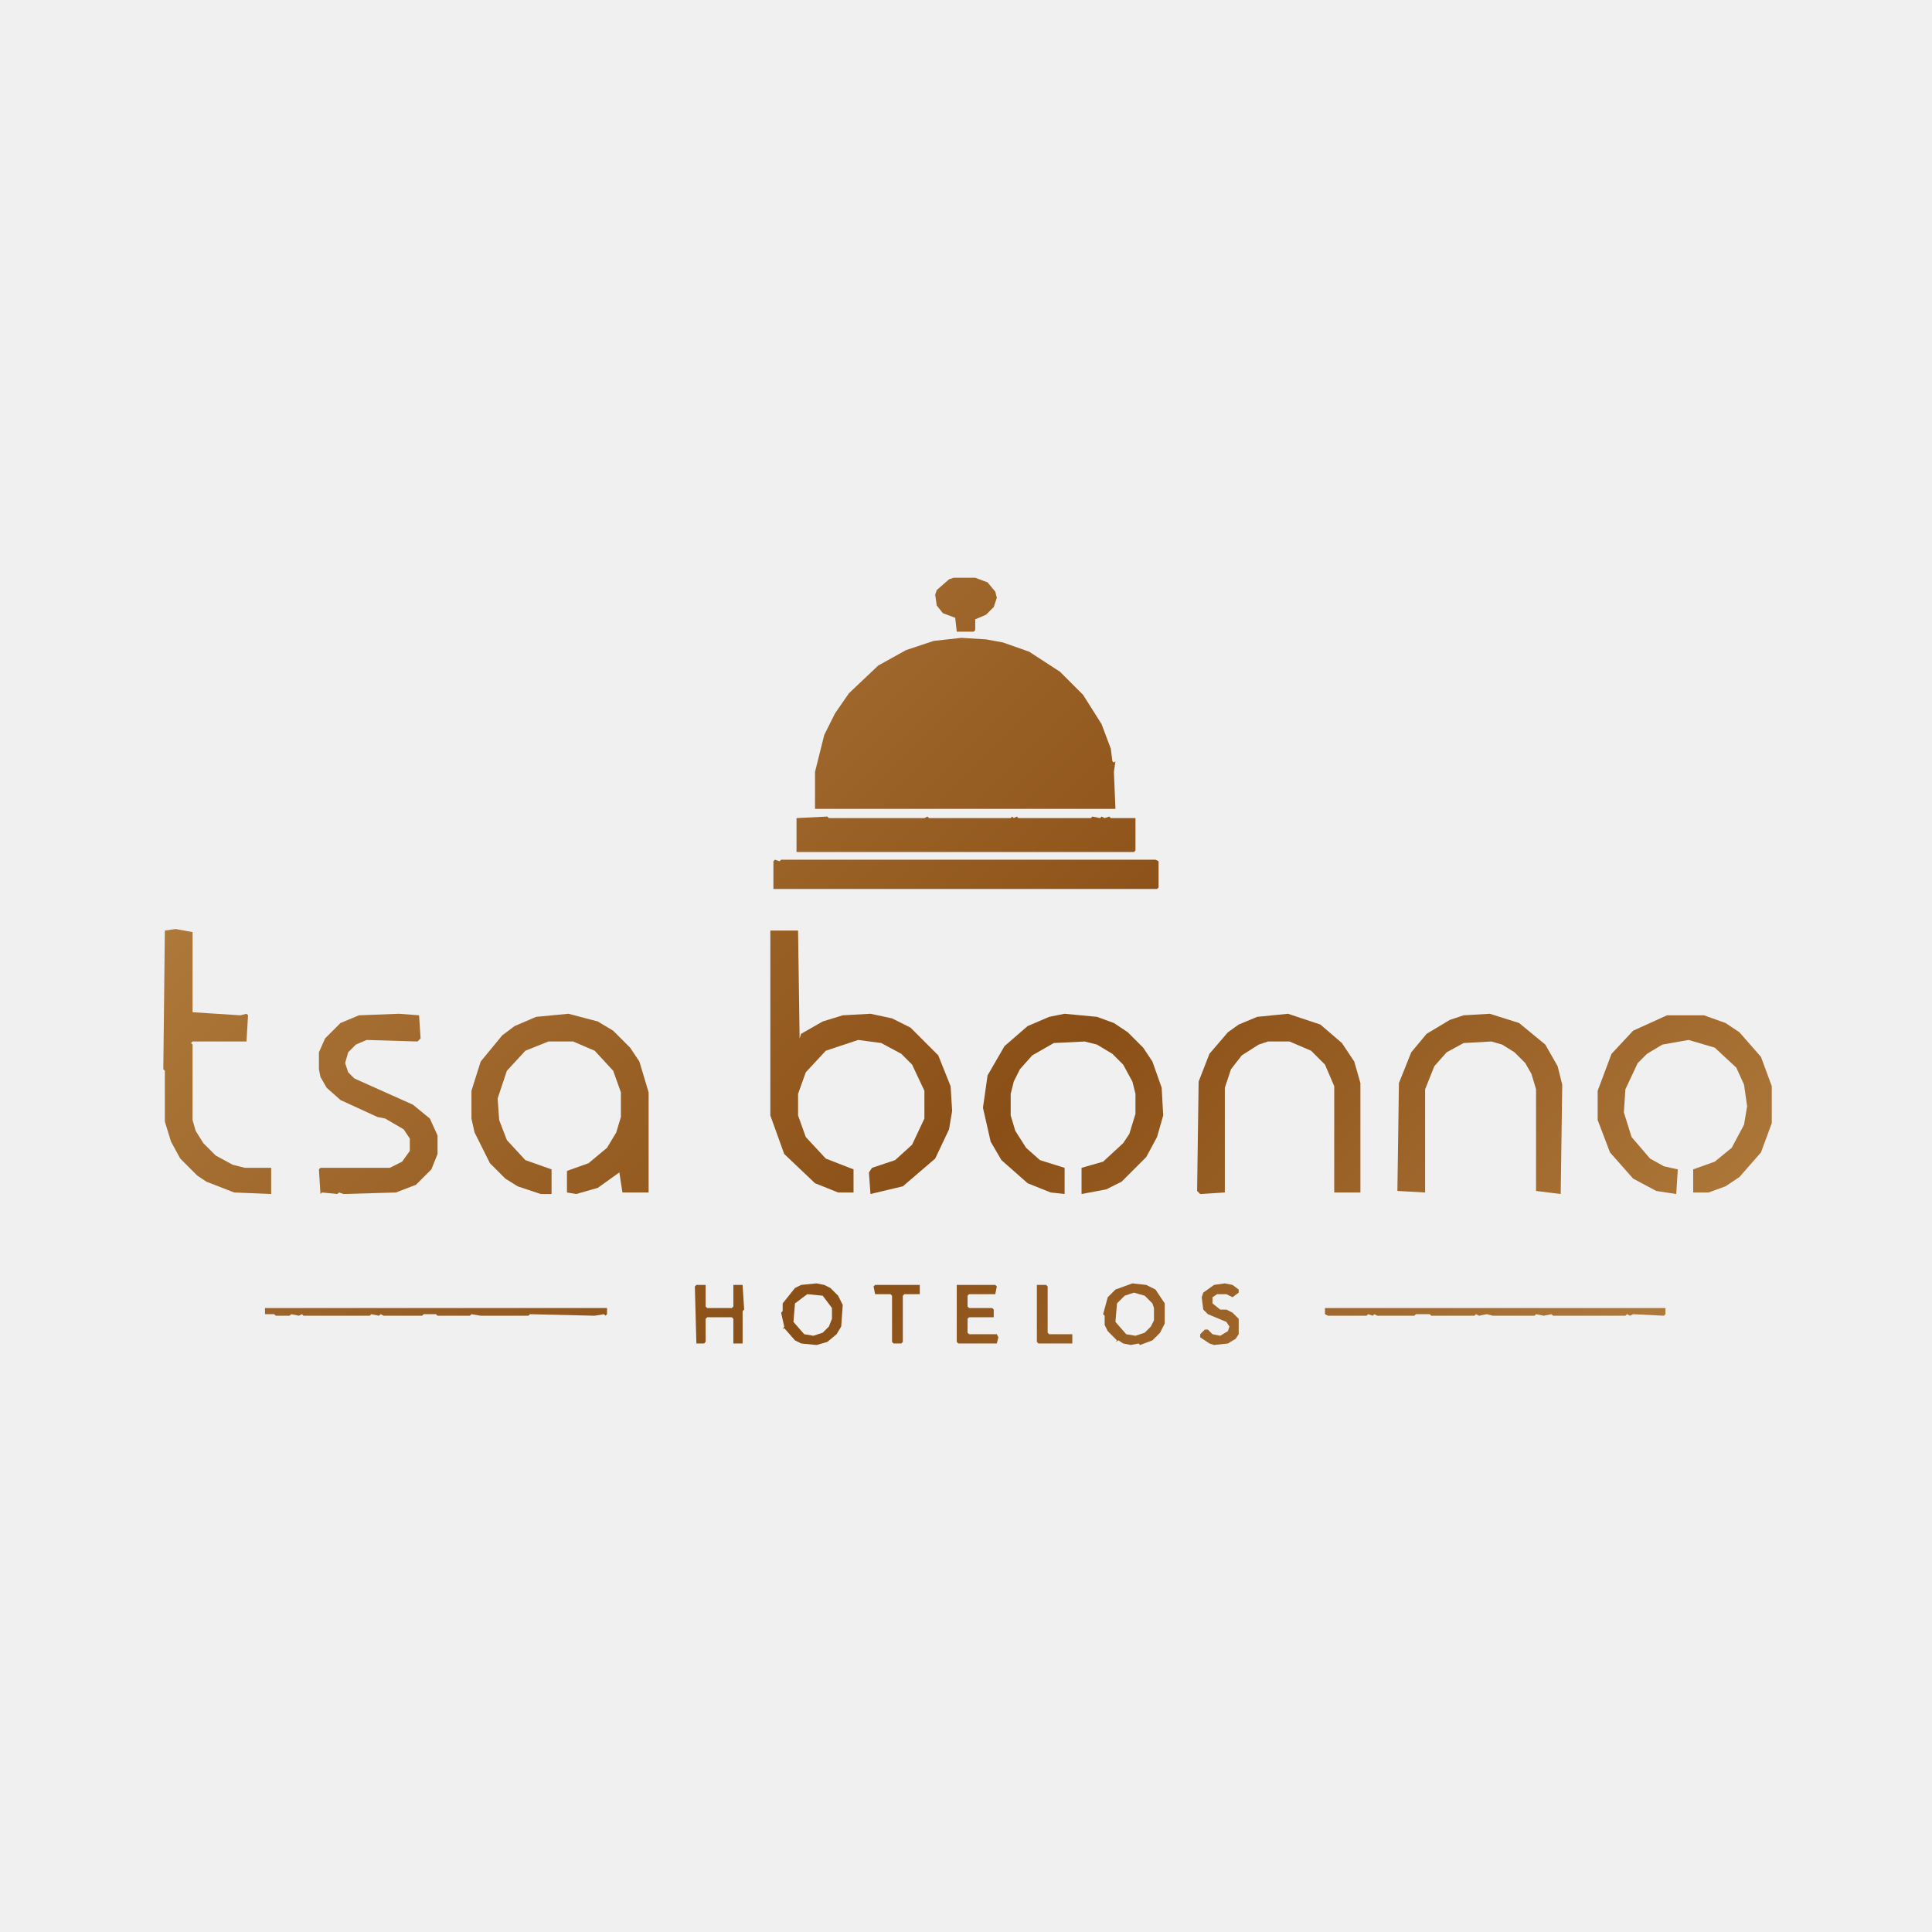
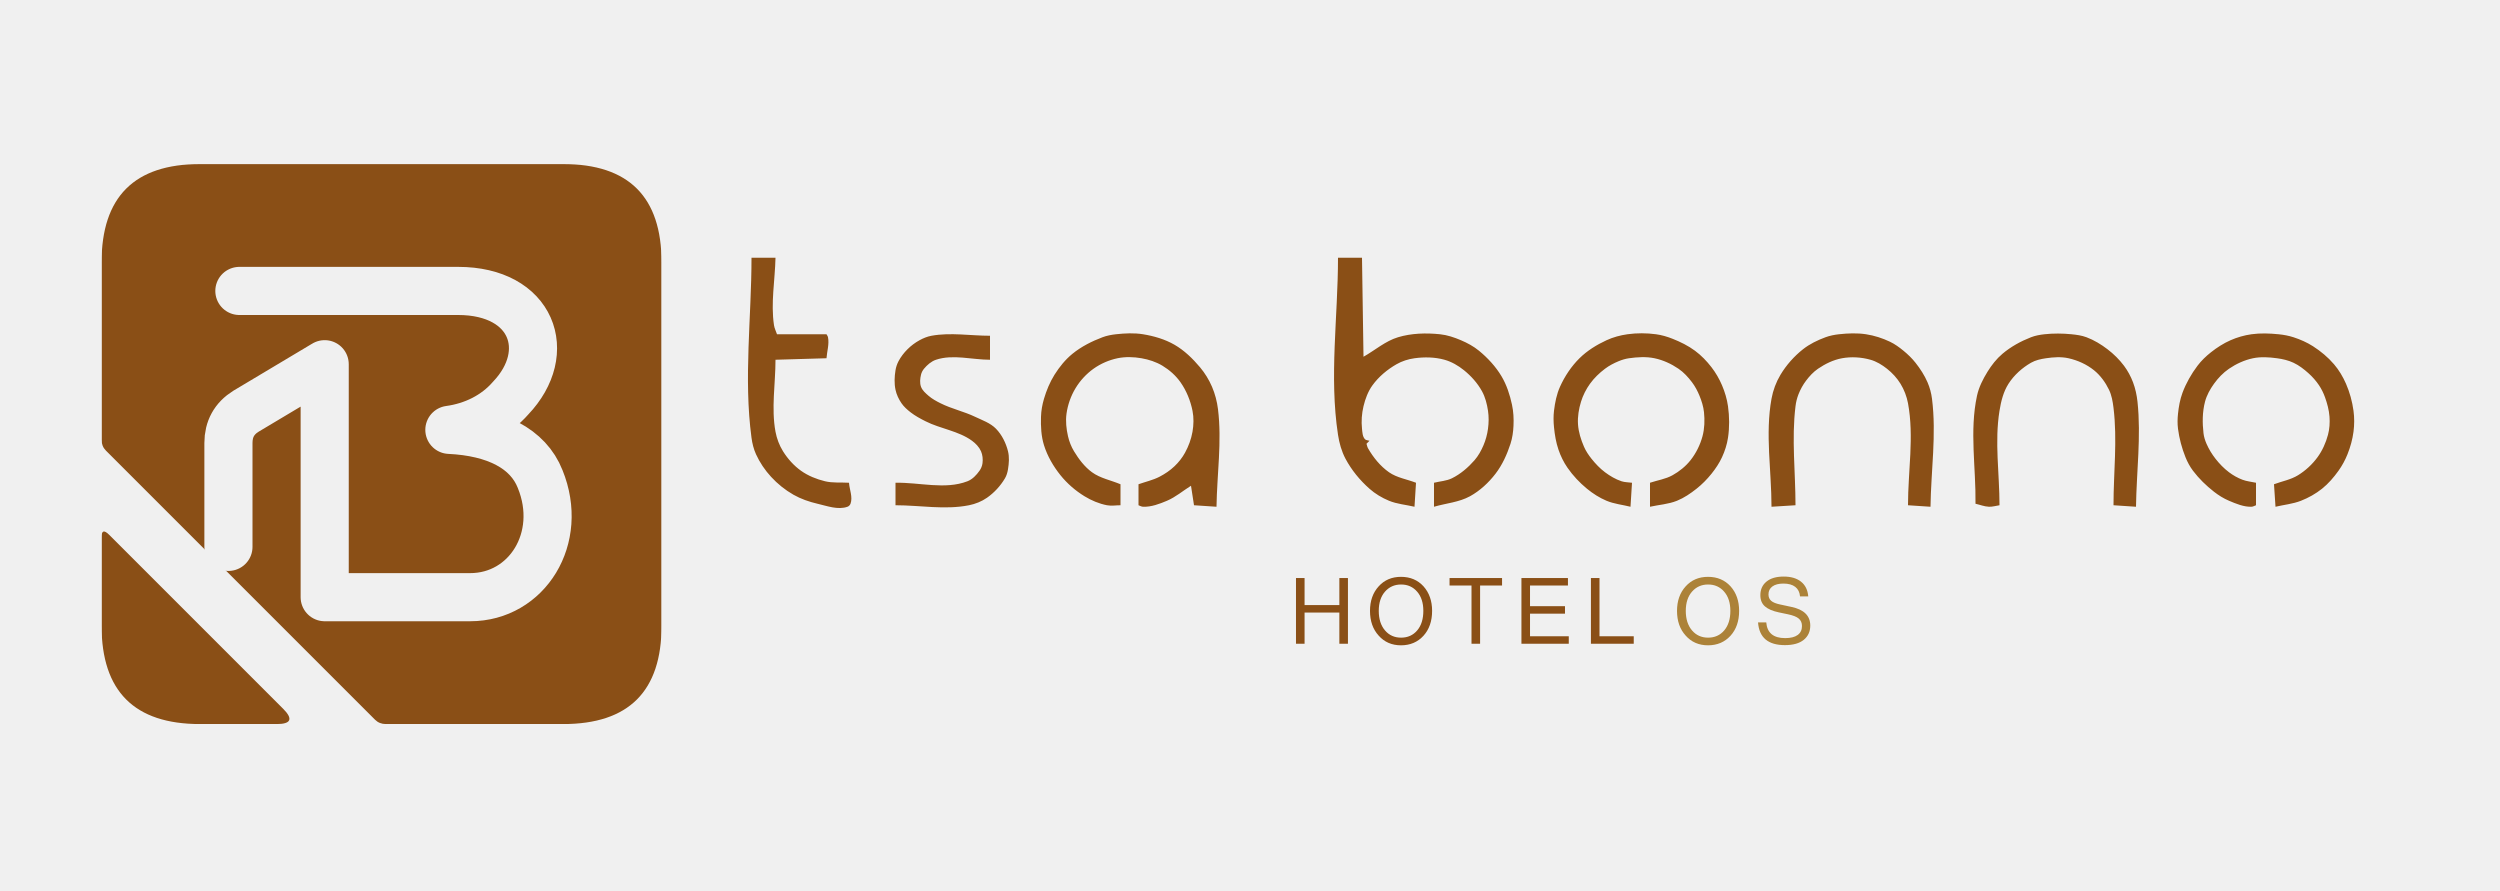
- <svg xmlns="http://www.w3.org/2000/svg" width="1254" height="1254" viewBox="0 0 1254 1254" role="img" aria-label="tsa bonno hotelos logo">
-   <defs>
-     <linearGradient id="brandGradient" x1="0" y1="0" x2="1254" y2="1254" gradientUnits="userSpaceOnUse">
-       <stop offset="0%" stop-color="#D5A461" />
-       <stop offset="55%" stop-color="#8A4F16" />
-       <stop offset="100%" stop-color="#D5A461" />
-     </linearGradient>
-   </defs>
-   <path d="M 860.0 849.0 L 860.0 853.0 L 862.0 854.0 L 887.0 854.0 L 888.0 853.0 L 891.0 854.0 L 892.0 853.0 L 894.0 854.0 L 918.0 854.0 L 919.0 853.0 L 928.0 853.0 L 929.0 854.0 L 957.0 854.0 L 958.0 853.0 L 960.0 854.0 L 965.0 853.0 L 969.0 854.0 L 996.0 854.0 L 997.0 853.0 L 1002.0 854.0 L 1007.0 853.0 L 1008.0 854.0 L 1055.0 854.0 L 1056.0 853.0 L 1058.0 854.0 L 1060.0 853.0 L 1080.0 854.0 L 1081.0 853.0 L 1081.0 849.0 Z M 172.0 849.0 L 172.0 853.0 L 178.0 853.0 L 179.0 854.0 L 188.0 854.0 L 189.0 853.0 L 194.0 854.0 L 196.0 853.0 L 197.0 854.0 L 240.0 854.0 L 241.0 853.0 L 246.0 854.0 L 247.0 853.0 L 249.0 854.0 L 274.0 854.0 L 275.0 853.0 L 283.0 853.0 L 284.0 854.0 L 305.0 854.0 L 306.0 853.0 L 312.0 854.0 L 343.0 854.0 L 344.0 853.0 L 386.0 854.0 L 392.0 853.0 L 393.0 854.0 L 394.0 853.0 L 394.0 849.0 Z M 524.0 840.0 L 534.0 841.0 L 540.0 849.0 L 540.0 856.0 L 538.0 861.0 L 534.0 865.0 L 528.0 867.0 L 522.0 866.0 L 515.0 858.0 L 516.0 846.0 Z M 736.0 839.0 L 743.0 841.0 L 748.0 846.0 L 749.0 849.0 L 749.0 857.0 L 747.0 861.0 L 743.0 865.0 L 737.0 867.0 L 731.0 866.0 L 724.0 858.0 L 725.0 846.0 L 730.0 841.0 Z M 673.0 834.0 L 673.0 871.0 L 674.0 872.0 L 696.0 872.0 L 696.0 866.0 L 681.0 866.0 L 680.0 865.0 L 680.0 835.0 L 679.0 834.0 Z M 621.0 834.0 L 621.0 871.0 L 622.0 872.0 L 647.0 872.0 L 648.0 868.0 L 647.0 866.0 L 629.0 866.0 L 628.0 865.0 L 628.0 856.0 L 629.0 855.0 L 645.0 855.0 L 645.0 850.0 L 644.0 849.0 L 629.0 849.0 L 628.0 848.0 L 628.0 841.0 L 629.0 840.0 L 646.0 840.0 L 647.0 835.0 L 646.0 834.0 Z M 568.0 834.0 L 567.0 835.0 L 568.0 840.0 L 578.0 840.0 L 579.0 841.0 L 579.0 871.0 L 580.0 872.0 L 585.0 872.0 L 586.0 871.0 L 586.0 841.0 L 587.0 840.0 L 597.0 840.0 L 597.0 834.0 Z M 452.0 834.0 L 451.0 835.0 L 452.0 872.0 L 457.0 872.0 L 458.0 871.0 L 458.0 856.0 L 459.0 855.0 L 475.0 855.0 L 476.0 856.0 L 476.0 872.0 L 482.0 872.0 L 482.0 851.0 L 483.0 850.0 L 482.0 834.0 L 476.0 834.0 L 476.0 848.0 L 475.0 849.0 L 459.0 849.0 L 458.0 848.0 L 458.0 834.0 Z M 800.0 834.0 L 795.0 833.0 L 788.0 834.0 L 781.0 839.0 L 780.0 842.0 L 781.0 850.0 L 784.0 853.0 L 796.0 858.0 L 798.0 861.0 L 797.0 864.0 L 792.0 867.0 L 787.0 866.0 L 784.0 863.0 L 782.0 863.0 L 779.0 866.0 L 779.0 868.0 L 785.0 872.0 L 788.0 873.0 L 797.0 872.0 L 802.0 869.0 L 804.0 866.0 L 804.0 856.0 L 800.0 852.0 L 796.0 850.0 L 792.0 850.0 L 787.0 846.0 L 787.0 842.0 L 790.0 840.0 L 796.0 840.0 L 800.0 842.0 L 804.0 839.0 L 804.0 837.0 Z M 735.0 833.0 L 724.0 837.0 L 719.0 842.0 L 716.0 853.0 L 717.0 854.0 L 717.0 860.0 L 719.0 864.0 L 725.0 870.0 L 724.0 871.0 L 726.0 870.0 L 729.0 872.0 L 734.0 873.0 L 739.0 872.0 L 740.0 873.0 L 748.0 870.0 L 753.0 865.0 L 756.0 859.0 L 756.0 846.0 L 750.0 837.0 L 744.0 834.0 Z M 520.0 834.0 L 516.0 836.0 L 508.0 846.0 L 508.0 851.0 L 507.0 852.0 L 509.0 861.0 L 508.0 863.0 L 509.0 862.0 L 516.0 870.0 L 520.0 872.0 L 530.0 873.0 L 537.0 871.0 L 543.0 866.0 L 546.0 861.0 L 547.0 847.0 L 544.0 841.0 L 539.0 836.0 L 535.0 834.0 L 530.0 833.0 Z M 1082.0 659.0 L 1060.0 669.0 L 1046.0 684.0 L 1037.0 708.0 L 1037.0 727.0 L 1045.0 748.0 L 1060.0 765.0 L 1075.0 773.0 L 1088.0 775.0 L 1089.0 759.0 L 1080.0 757.0 L 1071.0 752.0 L 1059.0 738.0 L 1054.0 722.0 L 1055.0 707.0 L 1063.0 690.0 L 1069.0 684.0 L 1079.0 678.0 L 1096.0 675.0 L 1113.0 680.0 L 1127.0 693.0 L 1132.0 704.0 L 1134.0 718.0 L 1132.0 730.0 L 1124.0 745.0 L 1113.0 754.0 L 1099.0 759.0 L 1099.0 774.0 L 1109.0 774.0 L 1120.0 770.0 L 1129.0 764.0 L 1143.0 748.0 L 1150.0 729.0 L 1150.0 705.0 L 1143.0 686.0 L 1129.0 670.0 L 1120.0 664.0 L 1106.0 659.0 Z M 926.0 671.0 L 916.0 683.0 L 908.0 703.0 L 907.0 773.0 L 925.0 774.0 L 925.0 707.0 L 931.0 692.0 L 939.0 683.0 L 950.0 677.0 L 968.0 676.0 L 975.0 678.0 L 983.0 683.0 L 990.0 690.0 L 994.0 697.0 L 997.0 707.0 L 997.0 773.0 L 1013.0 775.0 L 1014.0 704.0 L 1011.0 692.0 L 1003.0 678.0 L 986.0 664.0 L 967.0 658.0 L 950.0 659.0 L 941.0 662.0 Z M 797.0 670.0 L 785.0 684.0 L 778.0 702.0 L 777.0 773.0 L 779.0 775.0 L 795.0 774.0 L 795.0 706.0 L 799.0 694.0 L 806.0 685.0 L 817.0 678.0 L 823.0 676.0 L 837.0 676.0 L 851.0 682.0 L 860.0 691.0 L 866.0 705.0 L 866.0 774.0 L 883.0 774.0 L 883.0 703.0 L 879.0 689.0 L 871.0 677.0 L 857.0 665.0 L 836.0 658.0 L 816.0 660.0 L 804.0 665.0 Z M 691.0 658.0 L 681.0 660.0 L 667.0 666.0 L 652.0 679.0 L 641.0 698.0 L 638.0 719.0 L 643.0 741.0 L 650.0 753.0 L 667.0 768.0 L 682.0 774.0 L 691.0 775.0 L 691.0 758.0 L 675.0 753.0 L 666.0 745.0 L 659.0 734.0 L 656.0 724.0 L 656.0 710.0 L 658.0 702.0 L 662.0 694.0 L 670.0 685.0 L 684.0 677.0 L 704.0 676.0 L 712.0 678.0 L 722.0 684.0 L 729.0 691.0 L 735.0 702.0 L 737.0 710.0 L 737.0 723.0 L 733.0 736.0 L 729.0 742.0 L 716.0 754.0 L 702.0 758.0 L 702.0 775.0 L 718.0 772.0 L 728.0 767.0 L 744.0 751.0 L 751.0 738.0 L 755.0 724.0 L 754.0 706.0 L 748.0 689.0 L 742.0 680.0 L 732.0 670.0 L 723.0 664.0 L 712.0 660.0 Z M 326.0 672.0 L 312.0 689.0 L 306.0 708.0 L 306.0 726.0 L 308.0 735.0 L 318.0 755.0 L 328.0 765.0 L 336.0 770.0 L 351.0 775.0 L 358.0 775.0 L 358.0 759.0 L 341.0 753.0 L 329.0 740.0 L 324.0 727.0 L 323.0 713.0 L 329.0 695.0 L 341.0 682.0 L 356.0 676.0 L 372.0 676.0 L 386.0 682.0 L 398.0 695.0 L 403.0 709.0 L 403.0 725.0 L 400.0 735.0 L 394.0 745.0 L 382.0 755.0 L 368.0 760.0 L 368.0 774.0 L 374.0 775.0 L 388.0 771.0 L 402.0 761.0 L 404.0 774.0 L 421.0 774.0 L 421.0 709.0 L 415.0 689.0 L 409.0 680.0 L 398.0 669.0 L 388.0 663.0 L 369.0 658.0 L 348.0 660.0 L 334.0 666.0 Z M 272.0 659.0 L 259.0 658.0 L 233.0 659.0 L 221.0 664.0 L 211.0 674.0 L 207.0 683.0 L 207.0 694.0 L 208.0 699.0 L 212.0 706.0 L 221.0 714.0 L 245.0 725.0 L 250.0 726.0 L 262.0 733.0 L 266.0 739.0 L 266.0 747.0 L 261.0 754.0 L 253.0 758.0 L 208.0 758.0 L 207.0 759.0 L 208.0 775.0 L 209.0 774.0 L 219.0 775.0 L 220.0 774.0 L 223.0 775.0 L 257.0 774.0 L 270.0 769.0 L 280.0 759.0 L 284.0 749.0 L 284.0 737.0 L 279.0 726.0 L 268.0 717.0 L 230.0 700.0 L 226.0 696.0 L 224.0 690.0 L 226.0 683.0 L 231.0 678.0 L 238.0 675.0 L 271.0 676.0 L 273.0 674.0 Z M 500.0 604.0 L 500.0 724.0 L 509.0 749.0 L 529.0 768.0 L 544.0 774.0 L 554.0 774.0 L 554.0 759.0 L 536.0 752.0 L 523.0 738.0 L 518.0 724.0 L 518.0 710.0 L 523.0 696.0 L 536.0 682.0 L 557.0 675.0 L 572.0 677.0 L 585.0 684.0 L 592.0 691.0 L 600.0 708.0 L 600.0 726.0 L 592.0 743.0 L 581.0 753.0 L 566.0 758.0 L 564.0 761.0 L 565.0 775.0 L 586.0 770.0 L 607.0 752.0 L 616.0 733.0 L 618.0 721.0 L 617.0 705.0 L 609.0 685.0 L 591.0 667.0 L 579.0 661.0 L 565.0 658.0 L 547.0 659.0 L 534.0 663.0 L 520.0 671.0 L 519.0 674.0 L 518.0 604.0 Z M 107.0 604.0 L 106.0 694.0 L 107.0 695.0 L 107.0 728.0 L 111.0 741.0 L 117.0 752.0 L 128.0 763.0 L 134.0 767.0 L 152.0 774.0 L 176.0 775.0 L 176.0 758.0 L 159.0 758.0 L 151.0 756.0 L 140.0 750.0 L 132.0 742.0 L 127.0 734.0 L 125.0 727.0 L 125.0 678.0 L 124.0 677.0 L 125.0 676.0 L 160.0 676.0 L 161.0 659.0 L 160.0 658.0 L 156.0 659.0 L 125.0 657.0 L 125.0 605.0 L 114.0 603.0 Z M 502.0 559.0 L 502.0 577.0 L 751.0 577.0 L 752.0 576.0 L 752.0 559.0 L 750.0 558.0 L 507.0 558.0 L 506.0 559.0 L 503.0 558.0 Z M 517.0 531.0 L 517.0 553.0 L 736.0 553.0 L 737.0 552.0 L 737.0 531.0 L 721.0 531.0 L 720.0 530.0 L 717.0 531.0 L 715.0 530.0 L 714.0 531.0 L 709.0 530.0 L 708.0 531.0 L 661.0 531.0 L 660.0 530.0 L 658.0 531.0 L 657.0 530.0 L 656.0 531.0 L 603.0 531.0 L 602.0 530.0 L 600.0 531.0 L 538.0 531.0 L 537.0 530.0 Z M 529.0 501.0 L 529.0 525.0 L 724.0 525.0 L 723.0 501.0 L 724.0 494.0 L 723.0 495.0 L 722.0 494.0 L 721.0 486.0 L 715.0 470.0 L 703.0 451.0 L 688.0 436.0 L 668.0 423.0 L 651.0 417.0 L 640.0 415.0 L 624.0 414.0 L 606.0 416.0 L 588.0 422.0 L 570.0 432.0 L 551.0 450.0 L 542.0 463.0 L 535.0 477.0 Z M 616.0 376.0 L 608.0 383.0 L 607.0 386.0 L 608.0 393.0 L 612.0 398.0 L 620.0 401.0 L 621.0 410.0 L 632.0 410.0 L 633.0 409.0 L 633.0 402.0 L 640.0 399.0 L 645.0 394.0 L 647.0 388.0 L 646.0 384.0 L 641.0 378.0 L 633.0 375.0 L 619.0 375.0 Z" fill="url(#brandGradient)" fill-rule="evenodd" />
+ <svg xmlns="http://www.w3.org/2000/svg" width="1600" height="570" viewBox="0 0 1600 570" role="img" aria-label="tsa bonno hotelos logo">
+   <g id="approved-current-icon" transform="translate(65 105) scale(.70)">
+     <defs>
+       <mask id="tb-knockout" maskUnits="userSpaceOnUse" x="0" y="0" width="512" height="512">
+         <rect width="512" height="512" fill="white" />
+         <path d="M126 116 H326 C394 116 414 172 374 214     C360 230 340 240 318 243     C360 245 390 260 401 288 C423 342 389 396 337 396     H204 V183 L132 226 Q116 236 116 255 V350" fill="none" stroke="#000000" stroke-width="44" stroke-linecap="round" stroke-linejoin="round" />
+       </mask>
+     </defs>
+     <g mask="url(#tb-knockout)">
+       <path d="M90 0 H422 Q512 0 512 90 V422 Q512 512 422 512 H260     Q254 512 250 508 L4 262 Q0 258 0 252 V90 Q0 0 90 0 Z" fill="#8A4F16" />
+       <path d="M0 341 Q0 332 7 339 L166 498 Q180 512 160 512 H90     Q0 512 0 422 Z" fill="#8A4F16" />
+     </g>
+   </g>
+   <g transform="translate(480 164) scale(.96) translate(-98 -640)">
+     <path id="original-tsa-bonno-wordmark" d="M 1060 783 C 1063.974 788.269 1068.798 792.938 1074 797 C 1077.064 799.392 1080.42 801.484 1084 803 C 1088.765 805.018 1093.828 807.158 1099 807 C 1100.054 806.968 1101 806.333 1102 806 L 1102 791 C 1099 790.333 1095.873 790.091 1093 789 C 1089.792 787.782 1086.74 786.067 1084 784 C 1080.613 781.445 1077.611 778.344 1075 775 C 1072.608 771.936 1070.547 768.566 1069 765 C 1068.034 762.774 1067.279 760.411 1067 758 C 1066.193 751.039 1066.228 743.78 1068 737 C 1069.131 732.673 1071.385 728.628 1074 725 C 1076.756 721.176 1080.106 717.657 1084 715 C 1088.808 711.718 1094.302 709.192 1100 708 C 1105.22 706.908 1110.714 707.292 1116 708 C 1119.767 708.504 1123.559 709.386 1127 711 C 1130.684 712.728 1133.972 715.283 1137 718 C 1139.637 720.367 1142.025 723.058 1144 726 C 1145.662 728.475 1146.991 731.194 1148 734 C 1149.505 738.185 1150.681 742.564 1151 747 C 1151.288 751.004 1151.031 755.121 1150 759 C 1148.582 764.332 1146.255 769.545 1143 774 C 1139.521 778.762 1135.021 782.907 1130 786 C 1125.15 788.987 1119.333 790 1114 792 L 1115 807 C 1120.667 805.667 1126.583 805.133 1132 803 C 1137.001 801.031 1141.8 798.355 1146 795 C 1150.24 791.613 1153.844 787.414 1157 783 C 1159.429 779.602 1161.451 775.879 1163 772 C 1164.919 767.194 1166.328 762.131 1167 757 C 1167.606 752.373 1167.63 747.624 1167 743 C 1166.159 736.83 1164.49 730.708 1162 725 C 1159.966 720.336 1157.305 715.869 1154 712 C 1150.008 707.326 1145.173 703.319 1140 700 C 1135.983 697.422 1131.538 695.478 1127 694 C 1123.768 692.947 1120.383 692.335 1117 692 C 1111.029 691.409 1104.942 691.168 1099 692 C 1094.194 692.673 1089.441 694.043 1085 696 C 1080.344 698.051 1075.993 700.846 1072 704 C 1068.671 706.63 1065.555 709.613 1063 713 C 1058.867 718.48 1055.412 724.574 1053 731 C 1051.323 735.468 1050.503 740.254 1050 745 C 1049.649 748.315 1049.572 751.694 1050 755 C 1050.84 761.495 1052.557 767.924 1055 774 C 1056.28 777.184 1057.933 780.26 1060 783 Z M 915 805 C 918 805.667 920.929 806.882 924 807 C 926.355 807.09 928.667 806.333 931 806 C 931 785 927.636 763.729 931 743 C 932.013 736.757 933.583 730.322 937 725 C 940.695 719.245 946.069 714.405 952 711 C 955.018 709.267 958.557 708.505 962 708 C 966.947 707.274 972.12 706.909 977 708 C 983.112 709.366 989.12 712.074 994 716 C 998.26 719.427 1001.62 724.078 1004 729 C 1005.795 732.712 1006.496 736.908 1007 741 C 1009.647 762.504 1007 784.333 1007 806 L 1022 807 C 1022.333 783.667 1025.475 760.204 1023 737 C 1022.528 732.578 1021.579 728.157 1020 724 C 1018.517 720.096 1016.502 716.344 1014 713 C 1010.893 708.848 1007.121 705.148 1003 702 C 998.729 698.738 994.034 695.885 989 694 C 985.816 692.808 982.383 692.335 979 692 C 973.029 691.409 966.964 691.345 961 692 C 957.945 692.335 954.863 692.884 952 694 C 945.182 696.658 938.595 700.283 933 705 C 929.019 708.356 925.737 712.571 923 717 C 919.94 721.952 917.231 727.31 916 733 C 910.923 756.459 915.333 781 915 805 Z M 779 807 L 795 806 C 795 784 792.312 761.835 795 740 C 795.336 737.272 795.991 734.557 797 732 C 798.26 728.808 799.933 725.74 802 723 C 804.271 719.989 806.885 717.126 810 715 C 814.808 711.718 820.273 709.042 826 708 C 832.24 706.865 838.898 707.272 845 709 C 849.019 710.138 852.723 712.411 856 715 C 859.519 717.78 862.656 721.177 865 725 C 867.427 728.958 869.152 733.435 870 738 C 874.138 760.286 870 783.333 870 806 L 885 807 C 885.333 783 889.021 758.811 886 735 C 885.522 731.23 884.511 727.487 883 724 C 880.977 719.331 878.154 714.993 875 711 C 872.662 708.041 869.916 705.391 867 703 C 864.212 700.714 861.254 698.553 858 697 C 852.958 694.592 847.524 692.843 842 692 C 836.069 691.095 829.964 691.345 824 692 C 820.945 692.335 817.882 692.934 815 694 C 809.685 695.966 804.446 698.486 800 702 C 794.071 706.686 788.891 712.522 785 719 C 782.067 723.883 780.016 729.395 779 735 C 774.718 758.615 779 783 779 807 Z M 638 727 C 635.746 732.014 634.672 737.544 634 743 C 633.552 746.639 633.639 750.351 634 754 C 634.502 759.074 635.345 764.177 637 769 C 638.451 773.23 640.453 777.324 643 781 C 646.627 786.234 651.076 790.961 656 795 C 659.934 798.227 664.31 801.026 669 803 C 674.067 805.132 679.667 805.667 685 807 L 686 791 C 683.667 790.667 681.237 790.743 679 790 C 675.036 788.684 671.344 786.502 668 784 C 664.603 781.458 661.641 778.32 659 775 C 657.042 772.539 655.252 769.885 654 767 C 651.939 762.253 650.331 757.164 650 752 C 649.677 746.966 650.518 741.822 652 737 C 653.313 732.725 655.385 728.628 658 725 C 660.756 721.176 664.237 717.839 668 715 C 670.74 712.933 673.829 711.313 677 710 C 679.242 709.071 681.597 708.337 684 708 C 689.612 707.214 695.453 706.84 701 708 C 706.698 709.192 712.192 711.718 717 715 C 720.504 717.392 723.445 720.613 726 724 C 728.067 726.74 729.706 729.822 731 733 C 732.433 736.52 733.613 740.219 734 744 C 734.544 749.316 734.389 754.84 733 760 C 731.45 765.758 728.702 771.326 725 776 C 721.767 780.082 717.549 783.466 713 786 C 708.396 788.565 703 789.333 698 791 L 698 807 C 704 805.667 710.304 805.309 716 803 C 720.715 801.088 725.007 798.154 729 795 C 732.699 792.078 736.05 788.677 739 785 C 741.719 781.61 744.178 777.946 746 774 C 747.901 769.884 749.326 765.483 750 761 C 751.041 754.078 750.971 746.932 750 740 C 749.327 735.194 747.904 730.464 746 726 C 744.183 721.741 741.827 717.668 739 714 C 735.834 709.893 732.166 706.087 728 703 C 723.447 699.626 718.266 697.092 713 695 C 709.468 693.597 705.767 692.504 702 692 C 695.723 691.159 689.272 691.122 683 692 C 678.194 692.673 673.405 693.963 669 696 C 662.455 699.027 656.13 702.932 651 708 C 645.541 713.393 641.147 720.001 638 727 Z M 313 705 C 308.23 708.877 304.268 713.794 301 719 C 297.905 723.931 295.658 729.42 294 735 C 292.845 738.887 292.122 742.947 292 747 C 291.808 753.365 292.095 759.923 294 766 C 296.276 773.26 300.231 780.071 305 786 C 309.442 791.522 314.957 796.298 321 800 C 325.592 802.813 330.712 804.982 336 806 C 338.946 806.567 342 806 345 806 L 345 792 C 338.667 789.333 331.551 788.05 326 784 C 321.035 780.377 317.184 775.257 314 770 C 312.14 766.929 310.796 763.501 310 760 C 308.889 755.114 308.319 749.965 309 745 C 309.817 739.047 311.898 733.147 315 728 C 318.044 722.949 322.197 718.421 327 715 C 331.742 711.623 337.302 709.192 343 708 C 348.22 706.908 353.745 707.09 359 708 C 363.883 708.846 368.756 710.442 373 713 C 377.647 715.801 381.875 719.564 385 724 C 388.957 729.618 391.64 736.264 393 743 C 393.924 747.574 393.796 752.402 393 757 C 392.154 761.883 390.385 766.656 388 771 C 386.171 774.332 383.754 777.381 381 780 C 378.051 782.804 374.615 785.132 371 787 C 366.597 789.275 361.667 790.333 357 792 L 357 806 C 358 806.333 358.947 806.96 360 807 C 365.493 807.211 370.94 805.15 376 803 C 381.788 800.54 386.667 796.333 392 793 L 394 806 L 409 807 C 409.333 785.333 412.65 763.507 410 742 C 409.367 736.864 408.044 731.754 406 727 C 403.99 722.326 401.277 717.892 398 714 C 393.133 708.219 387.549 702.771 381 699 C 374.605 695.319 367.283 693.182 360 692 C 354.077 691.039 347.964 691.345 342 692 C 338.945 692.335 335.875 692.915 333 694 C 325.881 696.686 318.904 700.201 313 705 Z M 258 693 C 245 693 231.791 690.68 219 693 C 216.198 693.508 213.498 694.632 211 696 C 208.077 697.601 205.357 699.643 203 702 C 200.643 704.357 198.547 707.047 197 710 C 196.022 711.867 195.338 713.919 195 716 C 194.306 720.277 194.1 724.761 195 729 C 195.682 732.211 197.141 735.294 199 738 C 200.601 740.332 202.771 742.259 205 744 C 208.064 746.392 211.532 748.244 215 750 C 224.997 755.062 236.943 756.402 246 763 C 248.484 764.81 250.757 767.19 252 770 C 253.087 772.458 253.343 775.335 253 778 C 252.771 779.78 252.037 781.535 251 783 C 248.952 785.892 246.304 788.719 243 790 C 228.079 795.785 211 790.667 195 791 L 195 806 C 211.333 806 227.984 809.203 244 806 C 248.249 805.15 252.448 803.483 256 801 C 260.833 797.621 265.001 793.077 268 788 C 269.072 786.185 269.662 784.081 270 782 C 270.641 778.052 270.97 773.881 270 770 C 268.626 764.503 265.948 759.065 262 755 C 258.255 751.144 252.849 749.319 248 747 C 240.573 743.448 232.356 741.698 225 738 C 222.19 736.588 219.37 735.067 217 733 C 215.038 731.289 212.886 729.448 212 727 C 211.092 724.493 211.387 721.595 212 719 C 212.342 717.549 213.045 716.144 214 715 C 216.136 712.441 218.838 710.054 222 709 C 233.384 705.205 246 709 258 709 L 258 693 Z M 490 641 C 490 680.333 484.066 720.117 490 759 C 490.843 764.524 492.376 770.067 495 775 C 499.009 782.538 504.603 789.346 511 795 C 514.812 798.37 519.297 801.059 524 803 C 529.381 805.221 535.333 805.667 541 807 L 542 791 C 536 788.667 529.271 787.696 524 784 C 518.197 779.932 513.523 774.149 510 768 C 509.476 767.085 509.333 766 509 765 L 511 763 C 510 762.667 508.729 762.761 508 762 C 506.322 760.247 506.256 757.413 506 755 C 505.47 750.017 505.83 744.873 507 740 C 508.186 735.063 510.015 730.107 513 726 C 517.166 720.267 522.851 715.523 529 712 C 532.658 709.904 536.823 708.571 541 708 C 547.613 707.096 554.57 707.207 561 709 C 565.741 710.322 570.167 712.913 574 716 C 578.787 719.855 583.034 724.617 586 730 C 588.188 733.971 589.326 738.517 590 743 C 590.595 746.956 590.531 751.035 590 755 C 589.496 758.767 588.492 762.504 587 766 C 585.474 769.575 583.558 773.073 581 776 C 576.786 780.821 571.738 785.158 566 788 C 562.305 789.83 558 790 554 791 L 554 807 C 562 804.667 570.7 804.02 578 800 C 584.62 796.354 590.392 790.99 595 785 C 599.545 779.092 602.695 772.088 605 765 C 606.254 761.144 606.81 757.051 607 753 C 607.219 748.327 606.985 743.574 606 739 C 604.579 732.402 602.458 725.796 599 720 C 595.128 713.51 589.838 707.798 584 703 C 580.422 700.06 576.259 697.817 572 696 C 567.536 694.096 562.827 692.501 558 692 C 548.693 691.033 538.959 691.299 530 694 C 521.568 696.543 514.667 702.667 507 707 L 506 641 L 490 641 Z M 99 641 C 99 681 93.691 721.354 99 761 C 99.504 764.767 100.426 768.541 102 772 C 104.489 777.469 107.939 782.571 112 787 C 116.327 791.72 121.433 795.836 127 799 C 131.952 801.814 137.453 803.706 143 805 C 149.525 806.522 156.69 809.252 163 807 C 163.888 806.683 164.67 805.883 165 805 C 166.635 800.617 164.333 795.667 164 791 C 158.667 790.667 153.194 791.257 148 790 C 142.342 788.631 136.742 786.377 132 783 C 127.197 779.579 123.114 775.008 120 770 C 117.548 766.057 115.848 761.565 115 757 C 112.079 741.269 115 725 115 709 L 149 708 C 149.333 703.333 150.912 698.589 150 694 C 149.855 693.269 149.333 692.667 149 692 L 116 692 C 115.333 690 114.315 688.085 114 686 C 111.761 671.164 114.667 656 115 641 L 99 641 Z" fill="#8A4F16" fill-rule="evenodd" />
+   </g>
+   <g id="helvetica-subtext" data-font="HelveticaNowText Regular" aria-label="HOTEL OS" transform="translate(824.4121 360.3181) scale(0.0590604)">
+     <g fill="#8A4F16">
+       <path transform="translate(0 0)" d="M 555 456 L 555 163 L 648 163 L 648 875 L 555 875 L 555 537 L 178 537 L 178 875 L 85 875 L 85 163 L 178 163 L 178 456 Z" />
+       <path transform="translate(823 0)" d="M 644 788 C 580.667 857.333 499.333 892 400 892 C 300.667 892 220 857 158 787 C 95.333 718.333 64 629 64 519 C 64 410.333 95.333 321.667 158 253 C 220 184.333 300.667 150 400 150 C 500 150 581.333 184.333 644 253 C 706 322.333 737 411 737 519 C 737 629.667 706 719.333 644 788 Z M 159 519 C 159 607 181.333 677.333 226 730 C 270.667 782.667 329 809 401 809 C 473 809 531.333 782.667 576 730 C 620 678 642 607.667 642 519 C 642 431.667 619.667 362.333 575 311 C 530.333 259 472.333 233 401 233 C 329.667 233 271.333 259 226 311 C 181.333 362.333 159 431.667 159 519 Z" />
+       <path transform="translate(1714 0)" d="M 35 163 L 604 163 L 604 244 L 366 244 L 366 875 L 273 875 L 273 244 L 35 244 Z" />
+       <path transform="translate(2443 0)" d="M 178 549 L 178 794 L 598 794 L 598 875 L 85 875 L 85 163 L 589 163 L 589 244 L 178 244 L 178 468 L 557 468 L 557 549 Z" />
+       <path transform="translate(3196 0)" d="M 178 163 L 178 794 L 549 794 L 549 875 L 85 875 L 85 163 Z" />
+     </g>
+     <g transform="translate(4150 0)" fill="#AC8238">
+       <path transform="translate(0 0)" d="M 644 788 C 580.667 857.333 499.333 892 400 892 C 300.667 892 220 857 158 787 C 95.333 718.333 64 629 64 519 C 64 410.333 95.333 321.667 158 253 C 220 184.333 300.667 150 400 150 C 500 150 581.333 184.333 644 253 C 706 322.333 737 411 737 519 C 737 629.667 706 719.333 644 788 Z M 159 519 C 159 607 181.333 677.333 226 730 C 270.667 782.667 329 809 401 809 C 473 809 531.333 782.667 576 730 C 620 678 642 607.667 642 519 C 642 431.667 619.667 362.333 575 311 C 530.333 259 472.333 233 401 233 C 329.667 233 271.333 259 226 311 C 181.333 362.333 159 431.667 159 519 Z" />
+       <path transform="translate(891 0)" d="M 342 890 C 160 890 63 808 51 644 L 140 644 C 149.333 757.333 217.667 814 345 814 C 404.333 814 449.5 802.667 480.5 780 C 511.5 757.333 527 725 527 683 C 527 649 515.5 622.167 492.5 602.5 C 469.5 582.833 430.667 567.333 376 556 L 276 535 C 209.333 521 159.333 499.5 126 470.5 C 92.667 441.5 76 401 76 349 C 76 287 98.167 237.833 142.5 201.5 C 186.833 165.167 249 147 329 147 C 408.333 147 471.167 165.667 517.5 203 C 563.833 240.333 589.667 293.333 595 362 L 506 362 C 502 316.667 484.667 282.167 454 258.5 C 423.333 234.833 380.667 223 326 223 C 274.667 223 234.833 233.333 206.5 254 C 178.167 274.667 164 303.667 164 341 C 164 369.667 173.667 392.5 193 409.5 C 212.333 426.5 244 439.667 288 449 L 413 476 C 549 504.667 617 572 617 678 C 617 742.667 593.5 794.167 546.5 832.5 C 499.5 870.833 431.333 890 342 890 Z" />
+     </g>
+   </g>
</svg>
